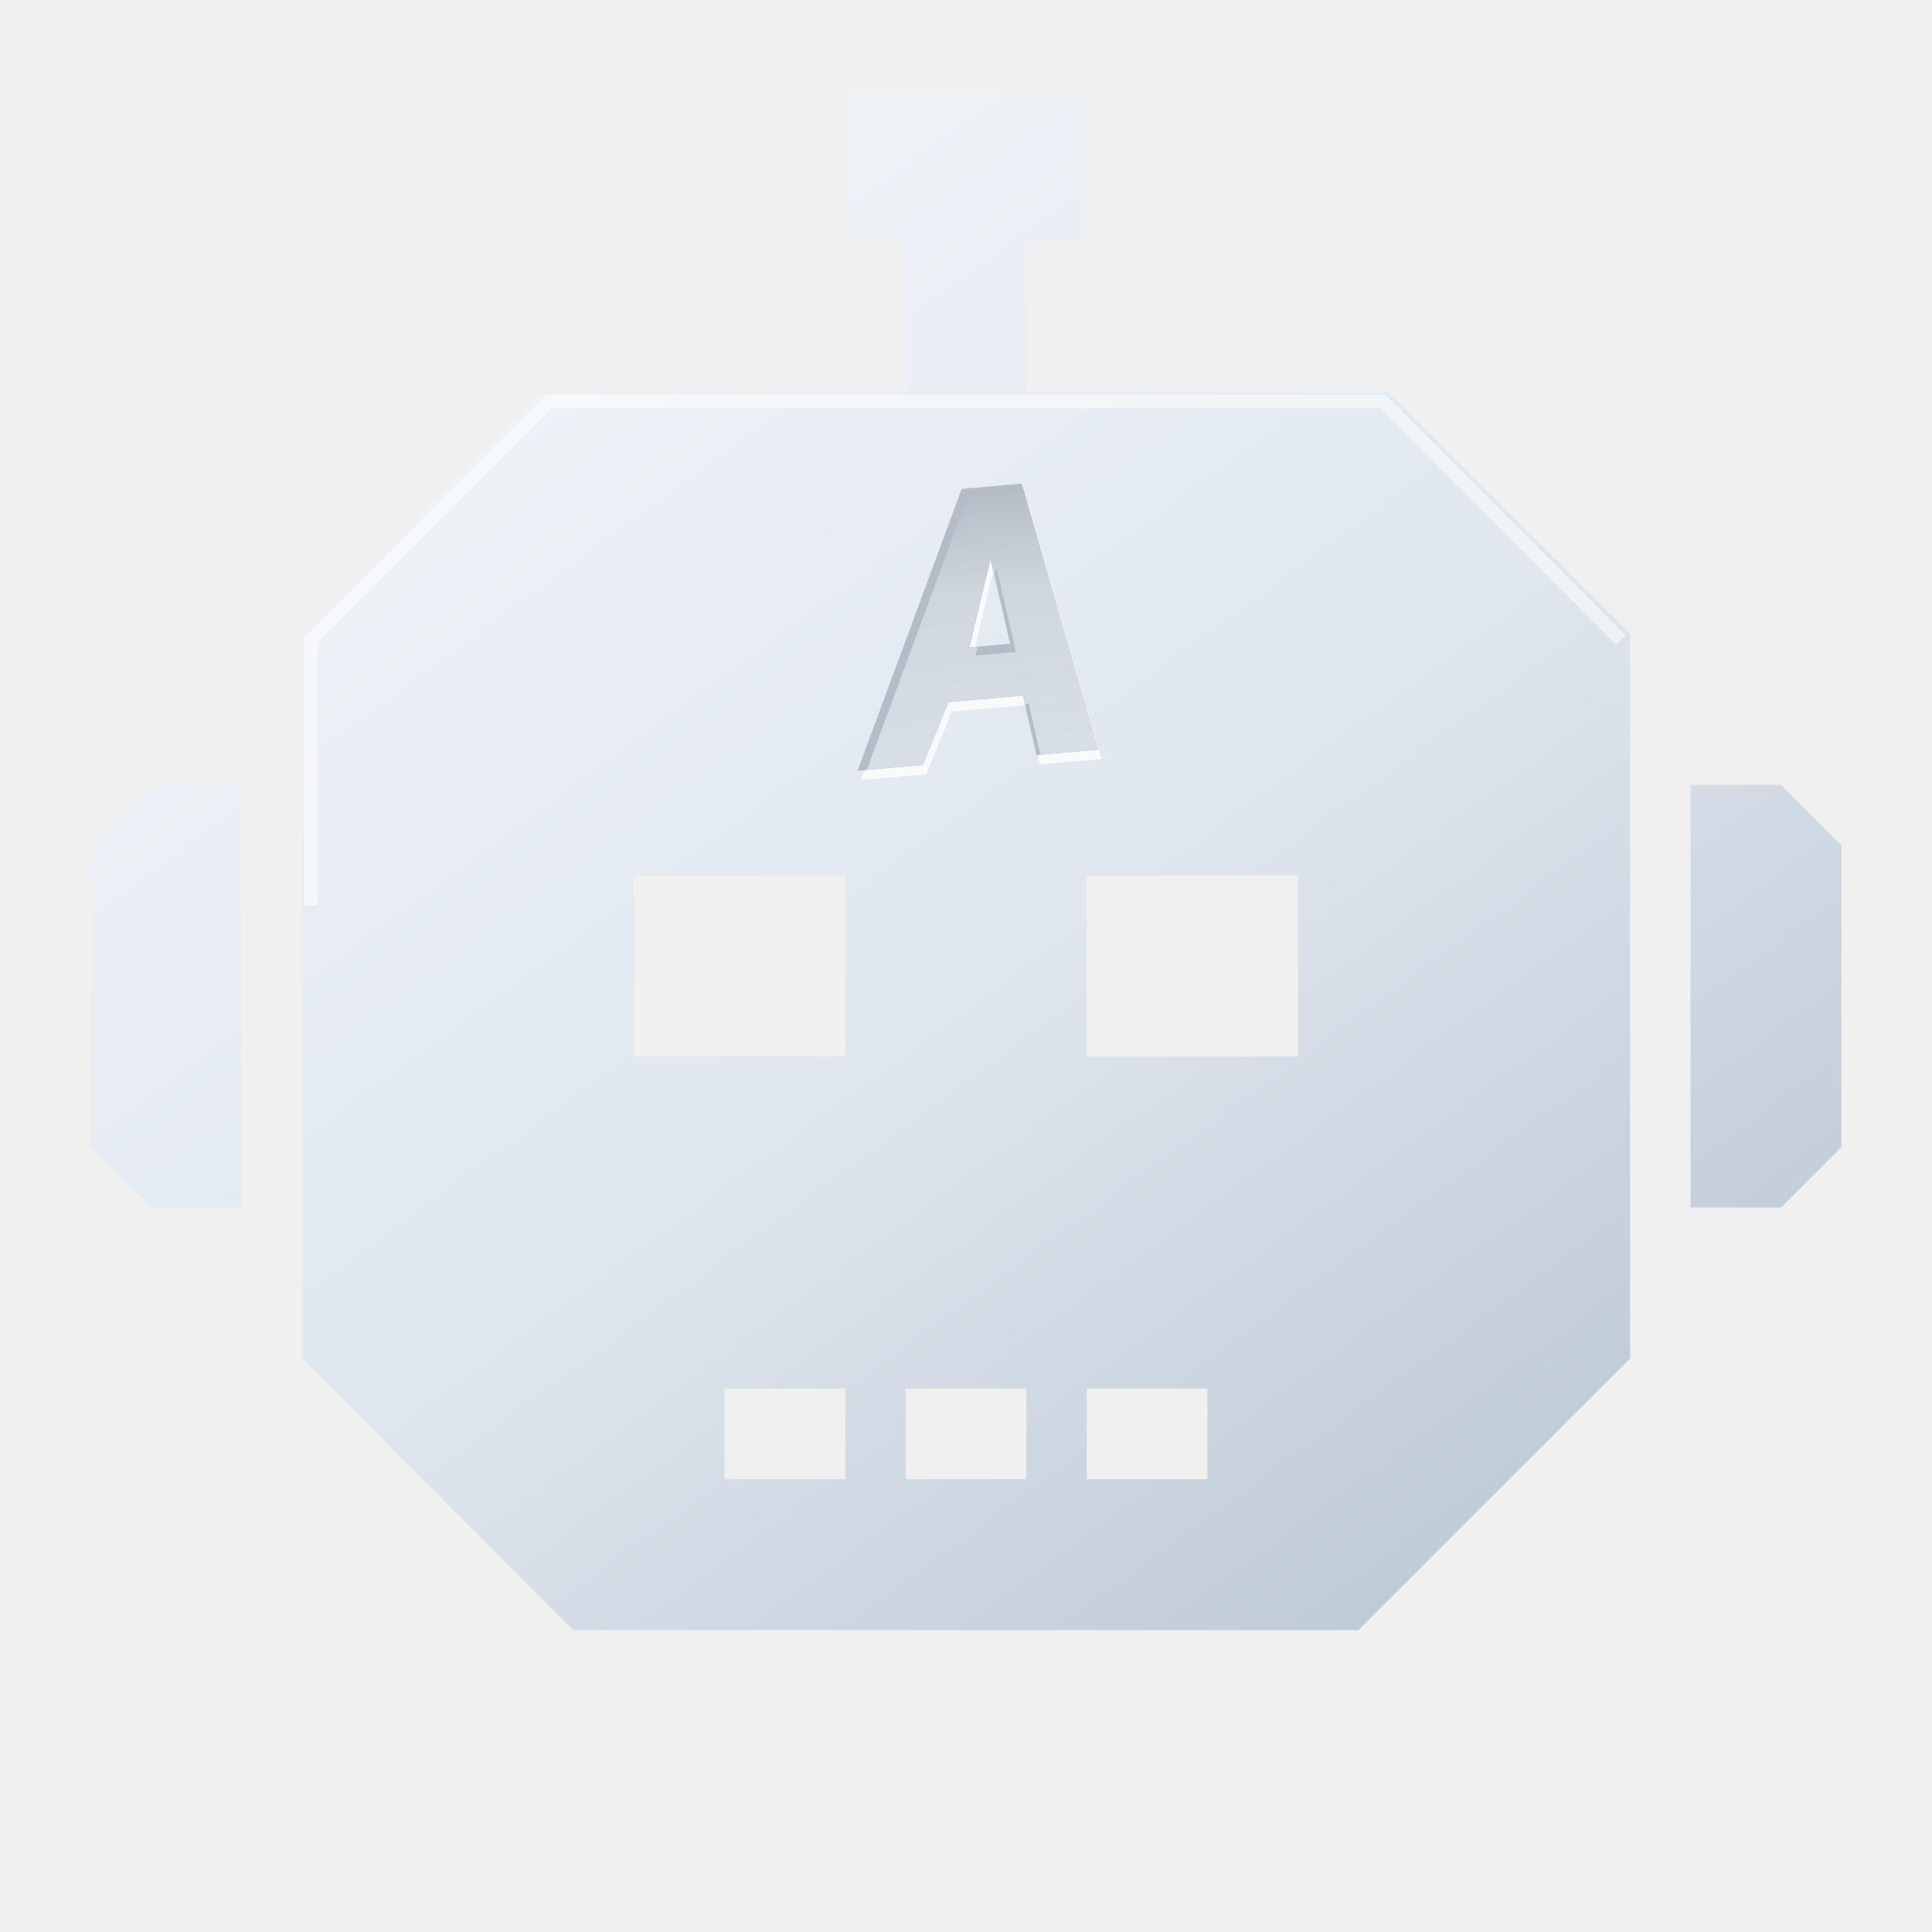
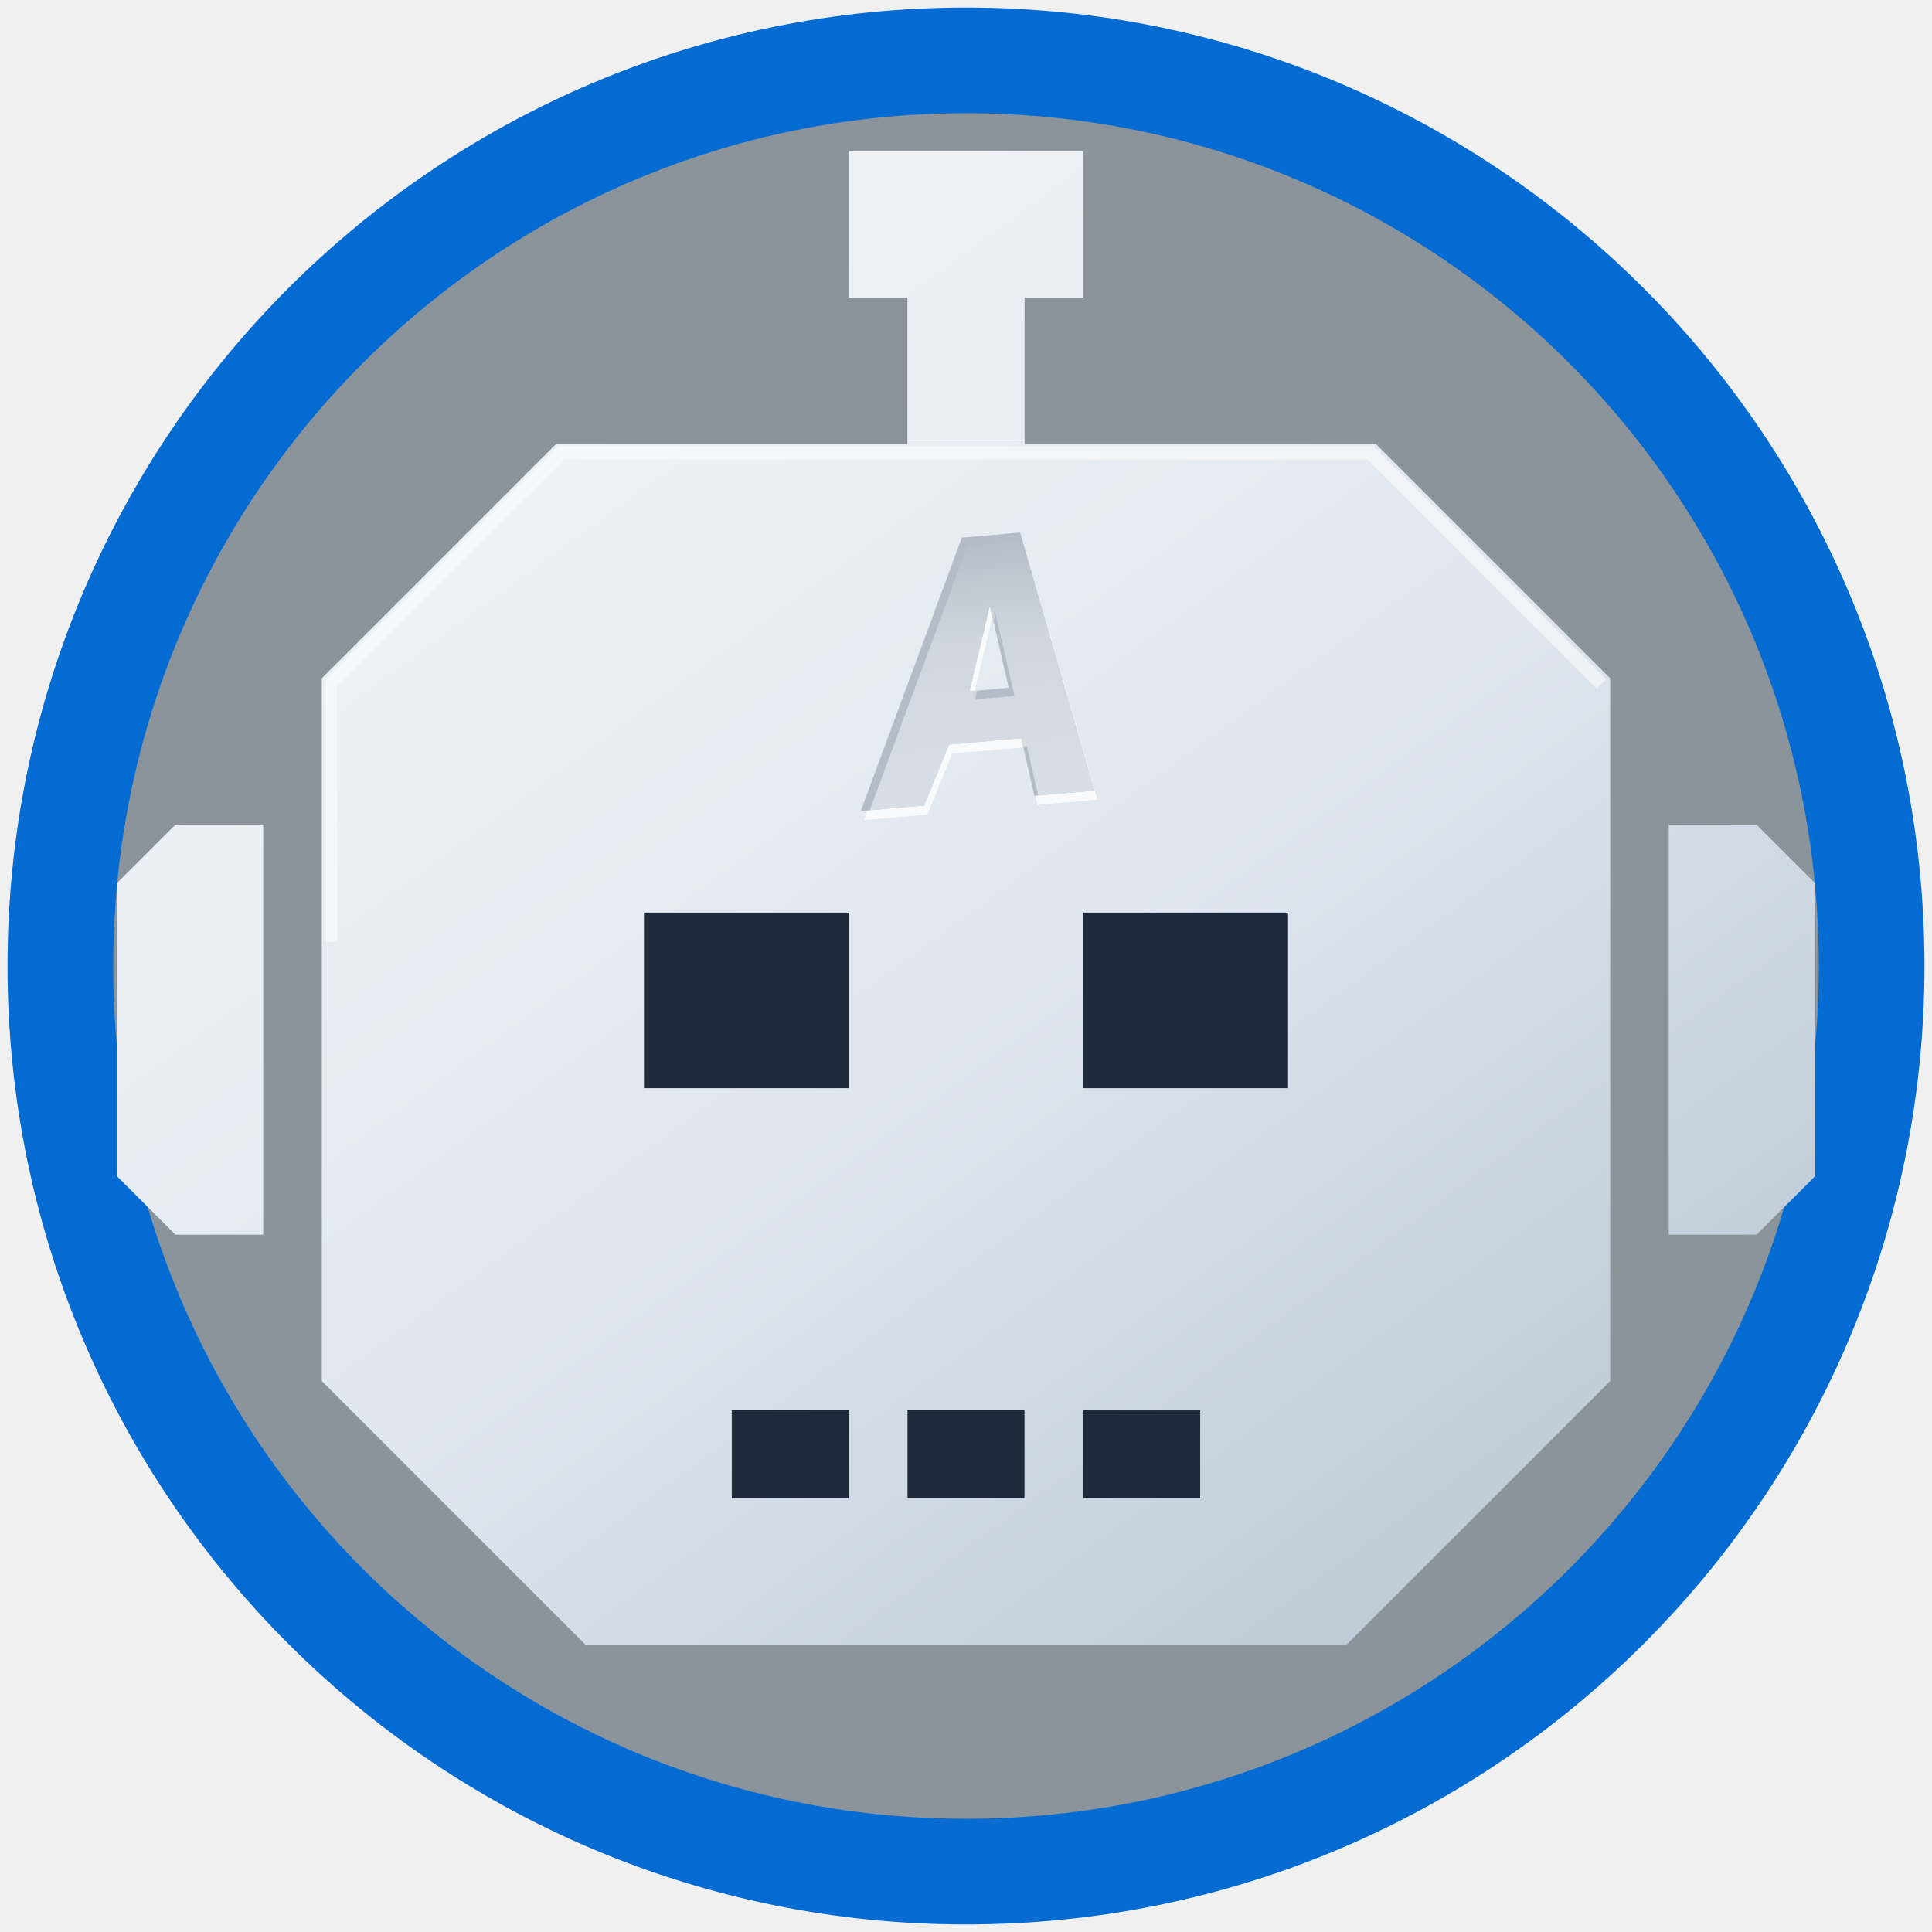
- <svg xmlns="http://www.w3.org/2000/svg" width="64" height="64" viewBox="0 0 64 64" role="img" aria-labelledby="agent-optimal-stamped-title">
+ <svg xmlns="http://www.w3.org/2000/svg" width="64" height="64" viewBox="0 0 64 64" role="img" aria-labelledby="agent-optimal-ring-title">
  <defs>
    <linearGradient id="ao-metal" x1="18" y1="13" x2="48" y2="54" gradientUnits="userSpaceOnUse">
      <stop stop-color="#edf2f7" />
      <stop offset=".48" stop-color="#dfe6ee" />
      <stop offset="1" stop-color="#bdc9d6" />
    </linearGradient>
    <linearGradient id="ao-recess" x1="0" y1="0" x2="0" y2="18" gradientUnits="userSpaceOnUse">
      <stop stop-color="#b6bfc8" />
      <stop offset=".36" stop-color="#cfd6dd" />
      <stop offset="1" stop-color="#d9dfe6" />
    </linearGradient>
    <path id="ao-mark" fill-rule="evenodd" d="M7 0h4l3.5 18h-4.1l-.55-4H4.9l-2.05 4H-1.5zm-.4 10.5h2.7l-.8-5.7z" />
    <clipPath id="ao-mark-clip">
      <use href="#ao-mark" clip-rule="evenodd" />
    </clipPath>
  </defs>
-   <g fill="url(#ao-metal)">
-     <path d="M28 3h8v5h-2v5h-4V8h-2zM5 26h3v14H5l-2-2V28zM56 26h3l2 2v10l-2 2h-3z" />
-     <path fill-rule="evenodd" d="M18 13h28l8 8v24l-9 9H19l-9-9V21zM21 29v6h7v-6zM36 29v6h7v-6zM24 46v3h4v-3zM30 46v3h4v-3zM36 46v3h4v-3z" />
-   </g>
-   <path d="M10.3 30V21.2l7.9-7.9h27.6l7.9 7.9" fill="none" stroke="#fff" stroke-opacity=".52" stroke-width=".45" />
-   <g transform="translate(28.75 16.2) scale(.5) rotate(-5 6.5 9)">
-     <use href="#ao-mark" transform="translate(.16 .64)" fill="#f8fafc" />
-     <use href="#ao-mark" fill="#b4bdc7" />
-     <g clip-path="url(#ao-mark-clip)">
-       <use href="#ao-mark" transform="translate(.34 .58)" fill="url(#ao-recess)" />
+   <circle id="ao-ring" cx="32" cy="32" r="30" fill="#8b949b" stroke="#046bd2" stroke-width="3.5" />
+   <g transform="translate(.96 2.1) scale(.97)">
+     <path fill="#1e293b" d="M21 29h7v6h-7zM36 29h7v6h-7zM24 46h4v3h-4zM30 46h4v3h-4zM36 46h4v3h-4z" />
+     <g fill="url(#ao-metal)">
+       <path d="M28 3h8v5h-2v5h-4V8h-2zM5 26h3v14H5l-2-2V28zM56 26h3l2 2v10l-2 2h-3z" />
+       <path fill-rule="evenodd" d="M18 13h28l8 8v24l-9 9H19l-9-9V21zM21 29v6h7v-6zM36 29v6h7v-6zM24 46v3h4v-3zM30 46v3h4v-3zM36 46v3h4v-3z" />
+     </g>
+     <path d="M10.3 30V21.2l7.9-7.9h27.6l7.9 7.9" fill="none" stroke="#fff" stroke-opacity=".52" stroke-width=".45" />
+     <g transform="translate(28.75 16.2) scale(.5) rotate(-5 6.5 9)">
+       <use href="#ao-mark" transform="translate(.16 .64)" fill="#f8fafc" />
+       <use href="#ao-mark" fill="#b4bdc7" />
+       <g clip-path="url(#ao-mark-clip)">
+         <use href="#ao-mark" transform="translate(.34 .58)" fill="url(#ao-recess)" />
+       </g>
    </g>
  </g>
</svg>
